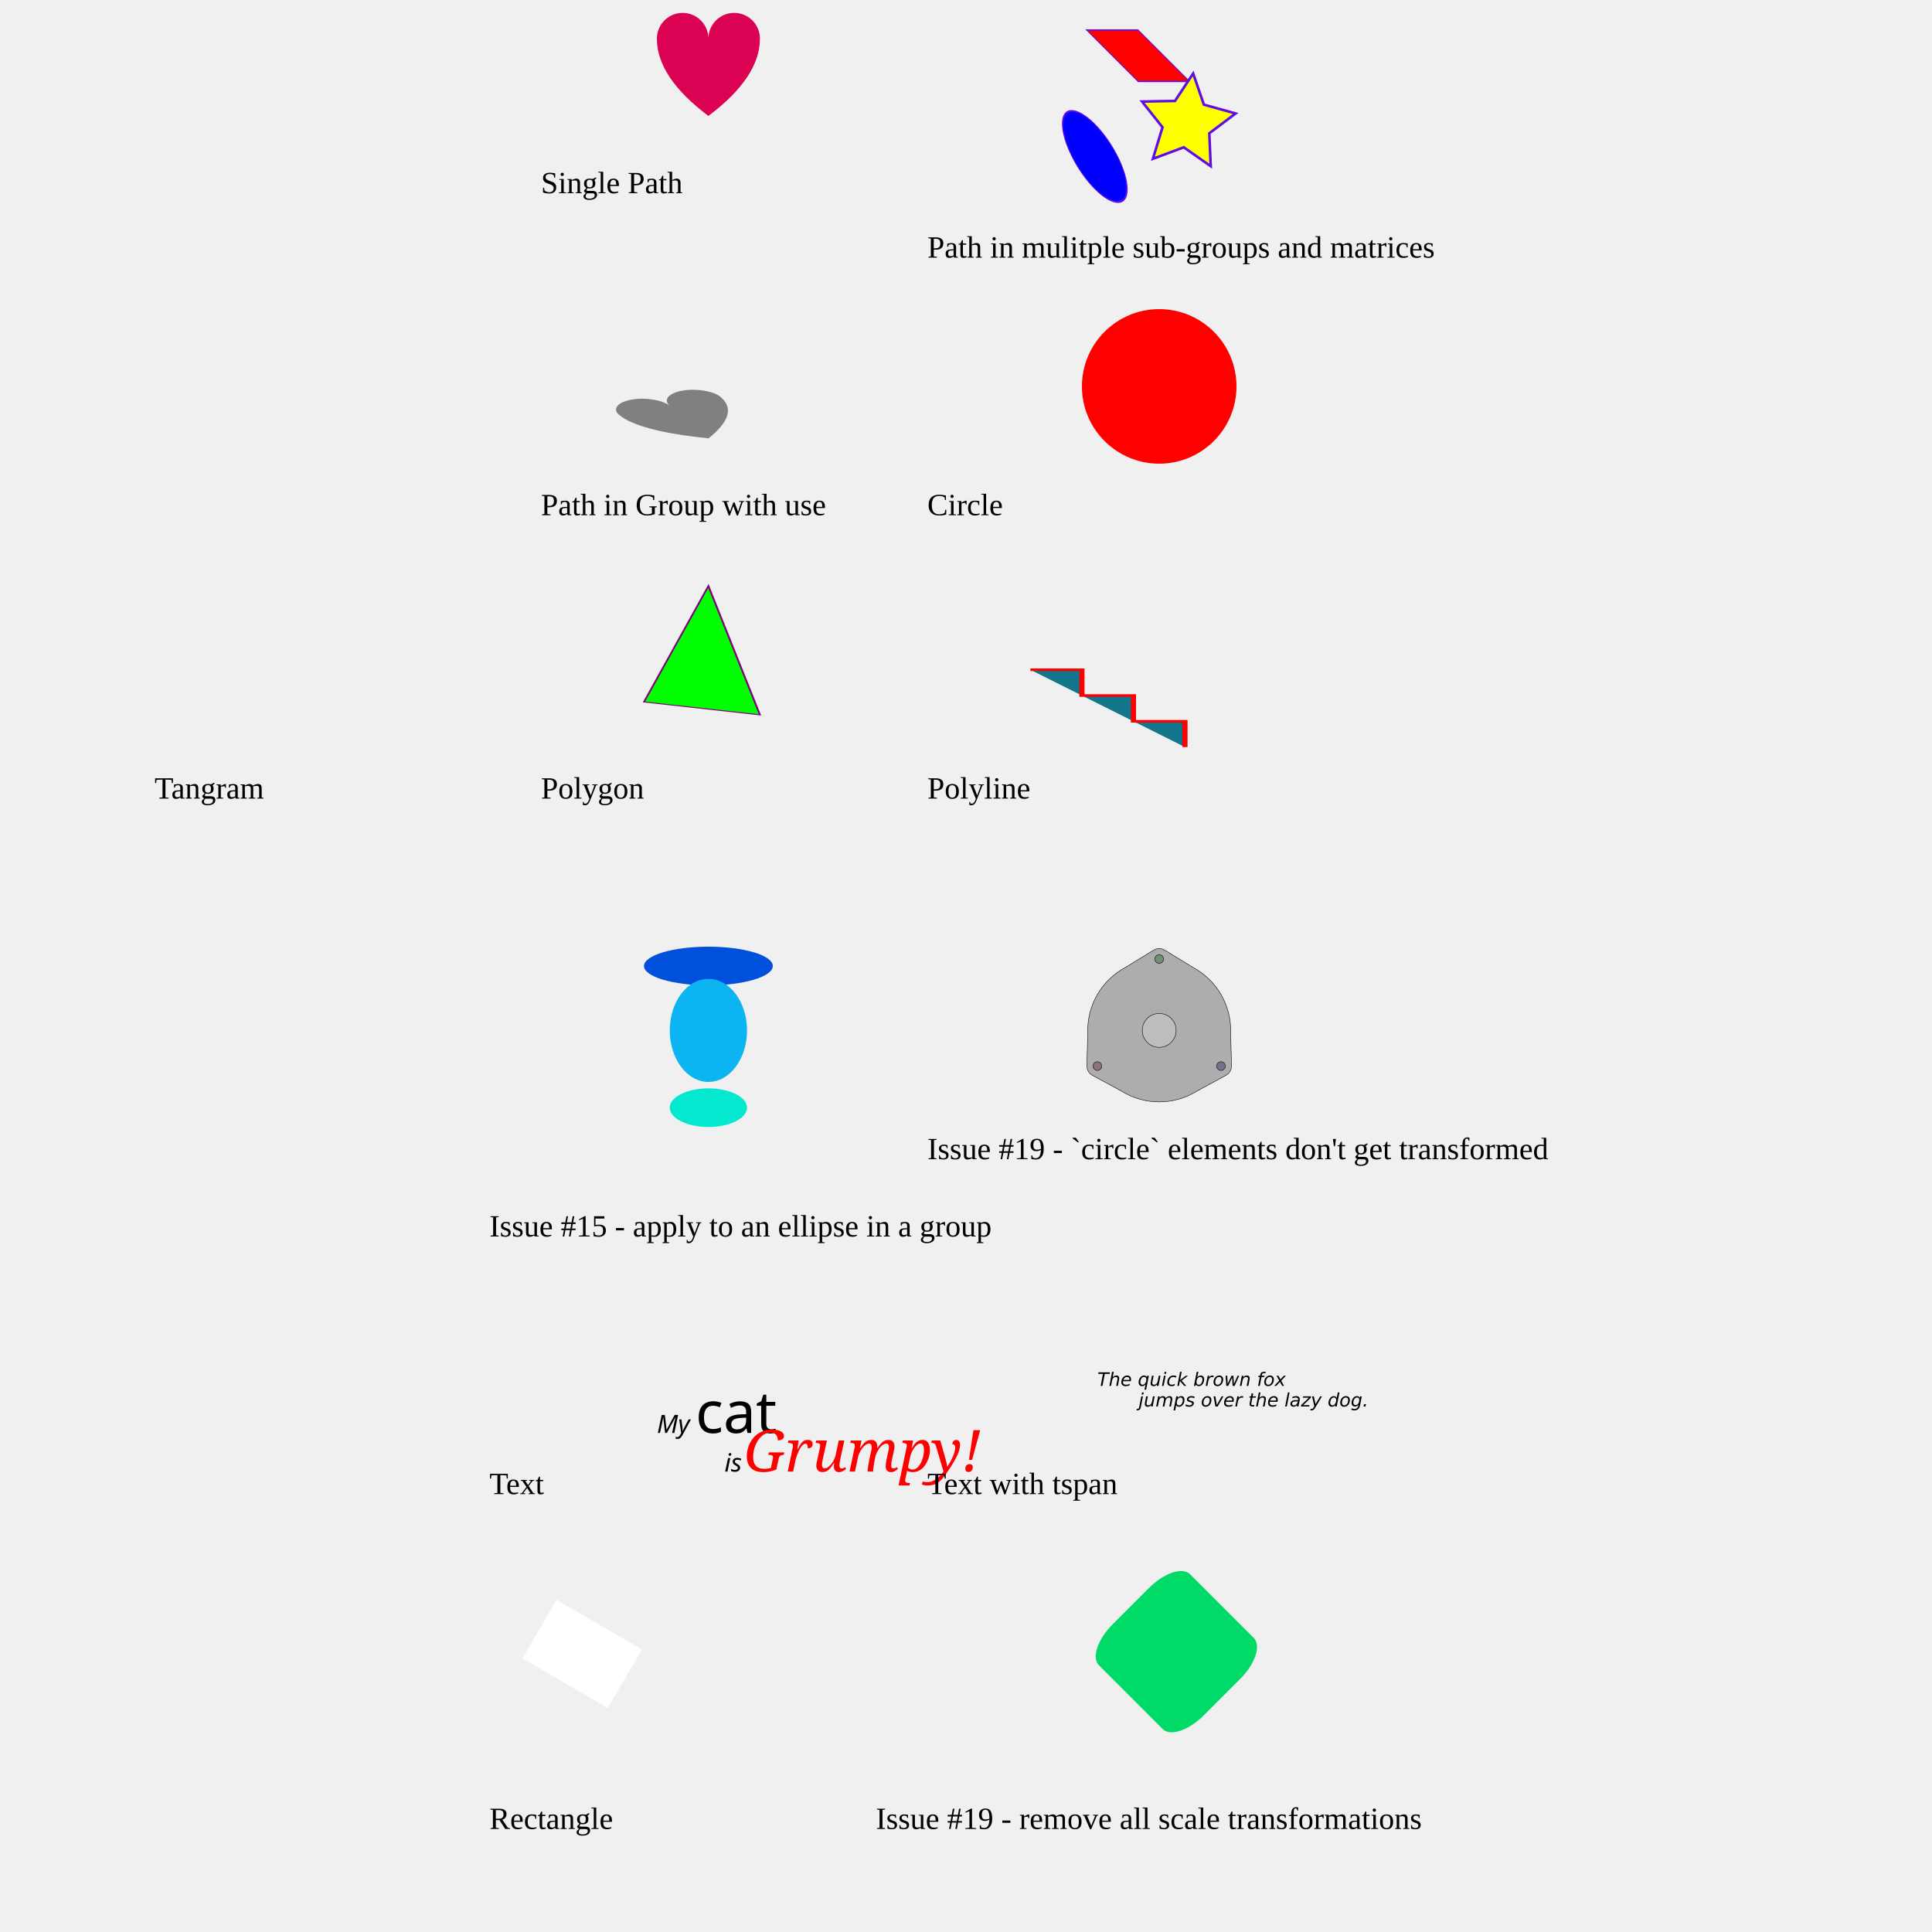
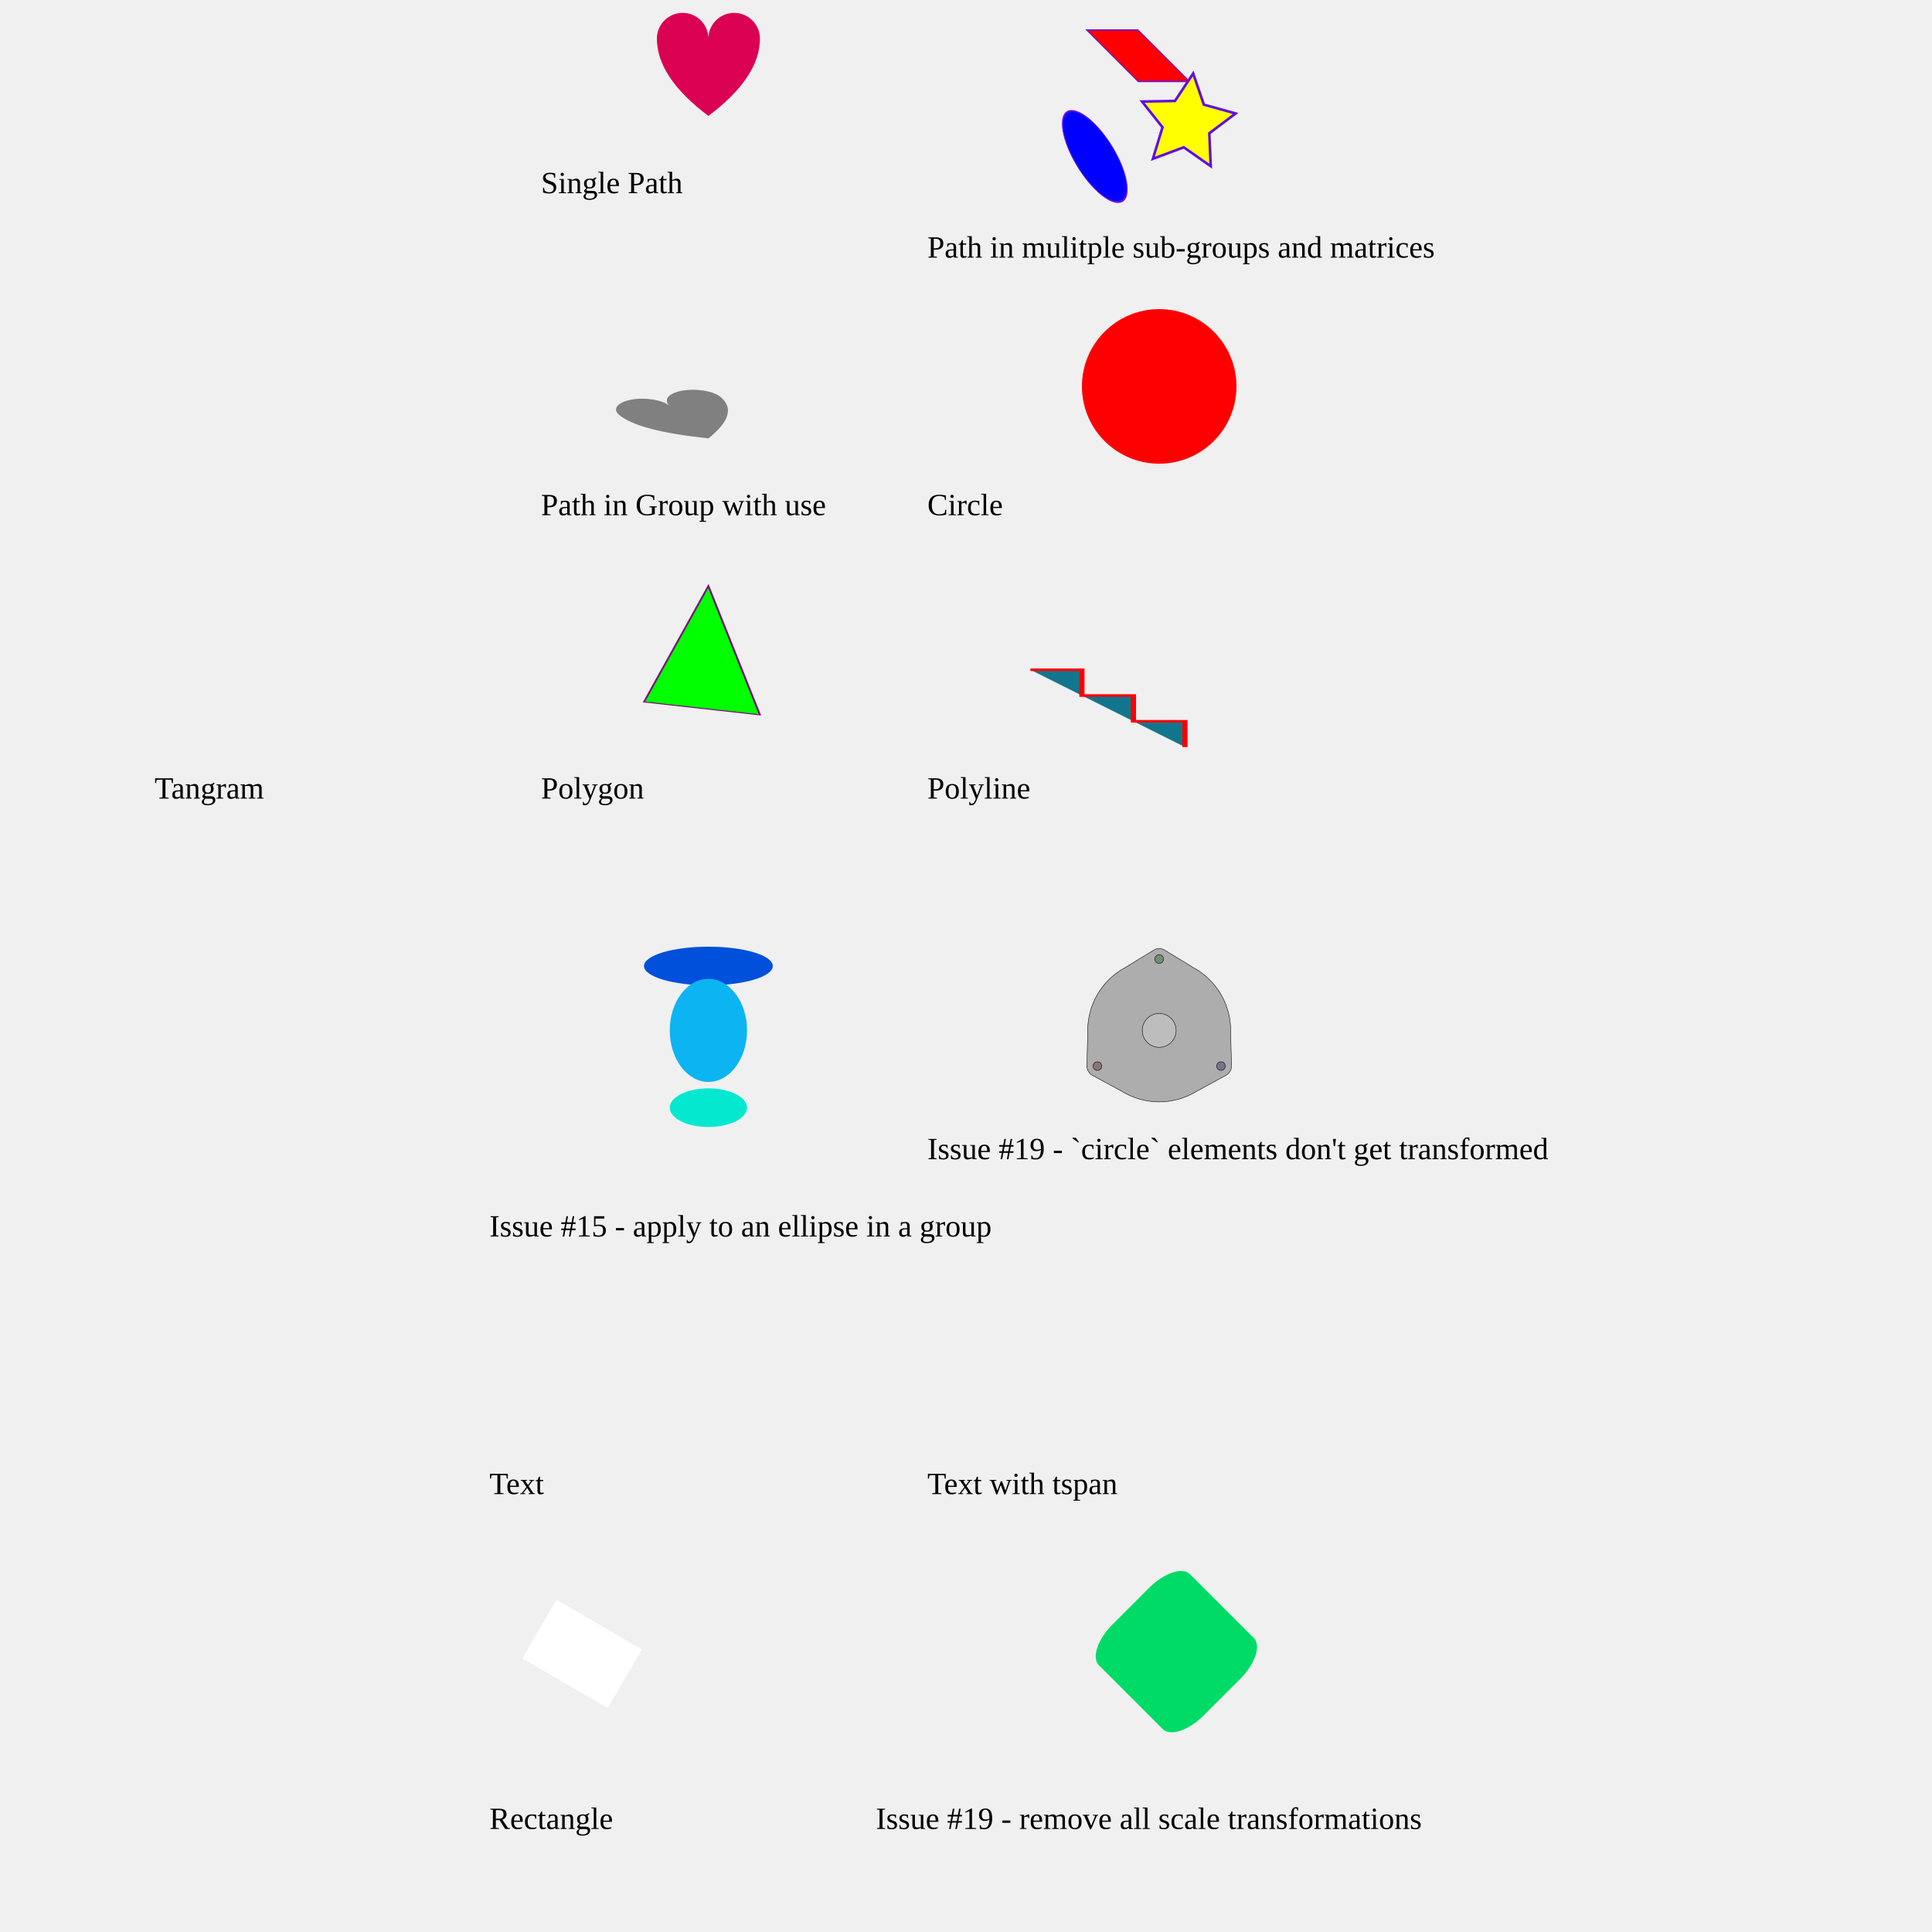
<svg xmlns="http://www.w3.org/2000/svg" viewBox="0 0 1500 1500">
  <style>
    text.desc {
      font-size: 24px;
    }
  </style>
  <text class="desc" x="420" y="150">Single Path</text>
  <path id="heart" d="M 10,30 A 20,20 0,0,1 50,30 A 20,20 0,0,1 90,30 Q 90,60 50,90 Q 10,60 10,30 z" transform="translate(500,0)" style="fill:#db0153" />
  <text class="desc" x="420" y="400">Path in Group with use</text>
  <g id="test-path-group" transform="translate(500, 250)">
    <g id="tpg_1" fill="grey" transform="rotate(-10 50 100)                 translate(-36 45.5)                 skewX(40)                 scale(1 0.5)">
      <path id="heart2" d="M 10,30 A 20,20 0,0,1 50,30 A 20,20 0,0,1 90,30 Q 90,60 50,90 Q 10,60 10,30 z" />
    </g>
  </g>
  <text class="desc" x="720" y="200">Path in mulitple sub-groups and matrices</text>
  <g id="mulitple-sub-groups" transform="translate(750, 0)">
    <g id="msg-1" transform="matrix(1,0,0,1,4,-20)">
      <g id="msg-2" transform="matrix(0.5,0,0,0.5,0,0)">
        <path id="msg-rectangle" style="fill:red;stroke-width:2;stroke:#5f0ce8" d="M 92.642,86.498 H 172.642 V 166.498 H 92.642 Z" transform="matrix(1,0,1,1,0,0)" />
        <path id="msg-circle" style="fill:blue;stroke-width:2;stroke:#5f0ce8" d="m 242,91 a 50,50 0 0 1 -50,50 50,50 0 0 1 -50,-50 50,50 0 0 1 50,-50 50,50 0 0 1 50,50 z" transform="matrix(1,1,0,1,0,0)" />
      </g>
      <path id="msg-star" style="fill:yellow;stroke-width:2;stroke:#5f0ce8" d="m 186.001,149.023 -20.942,-14.665 -23.953,8.938 7.476,-24.449 -15.902,-20.018 25.562,-0.445 14.125,-21.31 8.323,24.173 24.632,6.848 -20.418,15.385 z" />
    </g>
  </g>
  <text class="desc" x="720" y="400">Circle</text>
  <circle id="circle" cx="0" cy="0" r="30" style="fill:red;stroke-width:1.5" transform="translate(900, 300) scale(2)" />
  <text class="desc" x="420" y="620">Polygon</text>
  <polygon id="triangle" points="200,10 250,190 160,210" style="fill:lime;stroke:purple;stroke-width:1.5" transform="translate(750, 450) scale(-1 0.5)" />
  <text class="desc" x="720" y="620">Polyline</text>
  <polyline id="steps" points="0,40 40,40 40,80 80,80 80,120 120,120 120,160" style="fill:#11768c;stroke:red;stroke-width:4" transform="translate(800, 500) scale(1 0.5)" />
  <text class="desc" x="380" y="1160">Text</text>
-   <g id="text" transform="translate(480,1060) scale(1.5)">
-     <text id="text-1" x="20" y="35" style="font-family:sans-serif;font-style:italic;font-size:13px">My</text>
-     <text id="text-2" x="40" y="35" style="font-family:sans-serif;font-style:bold;font-size:30px">cat</text>
-     <text id="text-3" x="55" y="55" style="font-family:sans-serif;font-style:italic;font-size:13px">is</text>
-     <text id="text-4" x="65" y="55" style="font-family:serif;font-style:italic;font-size:30px" fill="red">Grumpy!</text>
-   </g>
  <text class="desc" x="720" y="1160">Text with tspan</text>
-   <text id="text-tspan" style="font-style:oblique;font-size:18px;font-family:'DejaVu Sans'" transform="translate(820,1060) scale(0.8)">
-     <tspan id="text-tspan-1" x="40" y="20">The quick brown fox</tspan>
-     <tspan id="text-tspan-2" x="80" y="40">jumps over the lazy dog.</tspan>
-   </text>
  <text class="desc" x="120" y="620">Tangram</text>
  <text class="desc" x="380" y="960">Issue #15 - apply to an ellipse in a group</text>
  <g id="issue-15" transform="translate(550, 750)">
    <ellipse id="issue-15_1" cx="0" cy="0" rx="50" ry="30" style="fill:#0050DB;stroke-width:1.5" transform="scale(1 0.5)" />
    <ellipse id="issue-15_2" cx="0" cy="50" rx="60" ry="40" style="fill:#0CB5F2;stroke-width:1.5" transform="scale(0.5 1)" />
    <ellipse id="issue-15_3" cx="0" cy="100" rx="30" ry="15" style="fill:#05E8D0;stroke-width:1.5" transform="translate(0 10)" />
  </g>
  <text class="desc" x="720" y="900">Issue #19 - `circle` elements don't get transformed</text>
  <g id="issue-19" transform="translate(900, 800) scale(1,-1)">
    <path id="issue-19_1" d="M 55.469 -1.858 A 55.5 55.5 0 0 1 26.125 48.967L 4.252 62.352 A 8.147 8.147 0 0 1 -4.252 62.352L -26.125 48.967 A 55.5 55.5 0 0 1 -55.469 -1.858L -56.125 -27.493 A 8.147 8.147 0 0 1 -51.872 -34.859L -29.344 -47.108 A 55.5 55.5 0 0 1 29.344 -47.108L 51.872 -34.859 A 8.147 8.147 0 0 1 56.125 -27.493L 55.469 -1.858 " style="stroke:#000;stroke-width:0.35;fill:#29292955;fill-rule:evenodd" />
    <circle id="issue-19_2" cx="4.39931227243e-24" cy="1.67346641155e-24" r="13.145" style="stroke:#000;stroke-width:0.35;fill:#e0e0e055" />
    <circle id="issue-19_3" cx="-47.981" cy="-27.702" r="3.378" style="stroke:#000;stroke-width:0.35;fill:#50000055" />
    <circle id="issue-19_4" cx="2.61025905349e-29" cy="55.403" r="3.378" style="stroke:#000;stroke-width:0.35;fill:#00500055" />
    <circle id="issue-19_5" cx="47.981" cy="-27.702" r="3.378" style="stroke:#000;stroke-width:0.35;fill:#00005055" />
  </g>
  <text class="desc" x="680" y="1420">Issue #19 - remove all scale transformations</text>
  <rect id="issue-10" x="350" y="20" width="100" height="100" rx="15" ry="30" style="fill:#00DB67" transform="translate(680, 950) rotate(45) scale(1,1)" />
  <text class="desc" x="380" y="1420">Rectangle</text>
  <g id="test-path-group" transform="translate(380, 1260)">
    <rect id="rectangle" y="-20.508" x="30.454" height="52.654" width="76.699" style="fill:#fff" transform="rotate(30.22803, 15, 15)       scale(1, -1)" />
  </g>
</svg>
